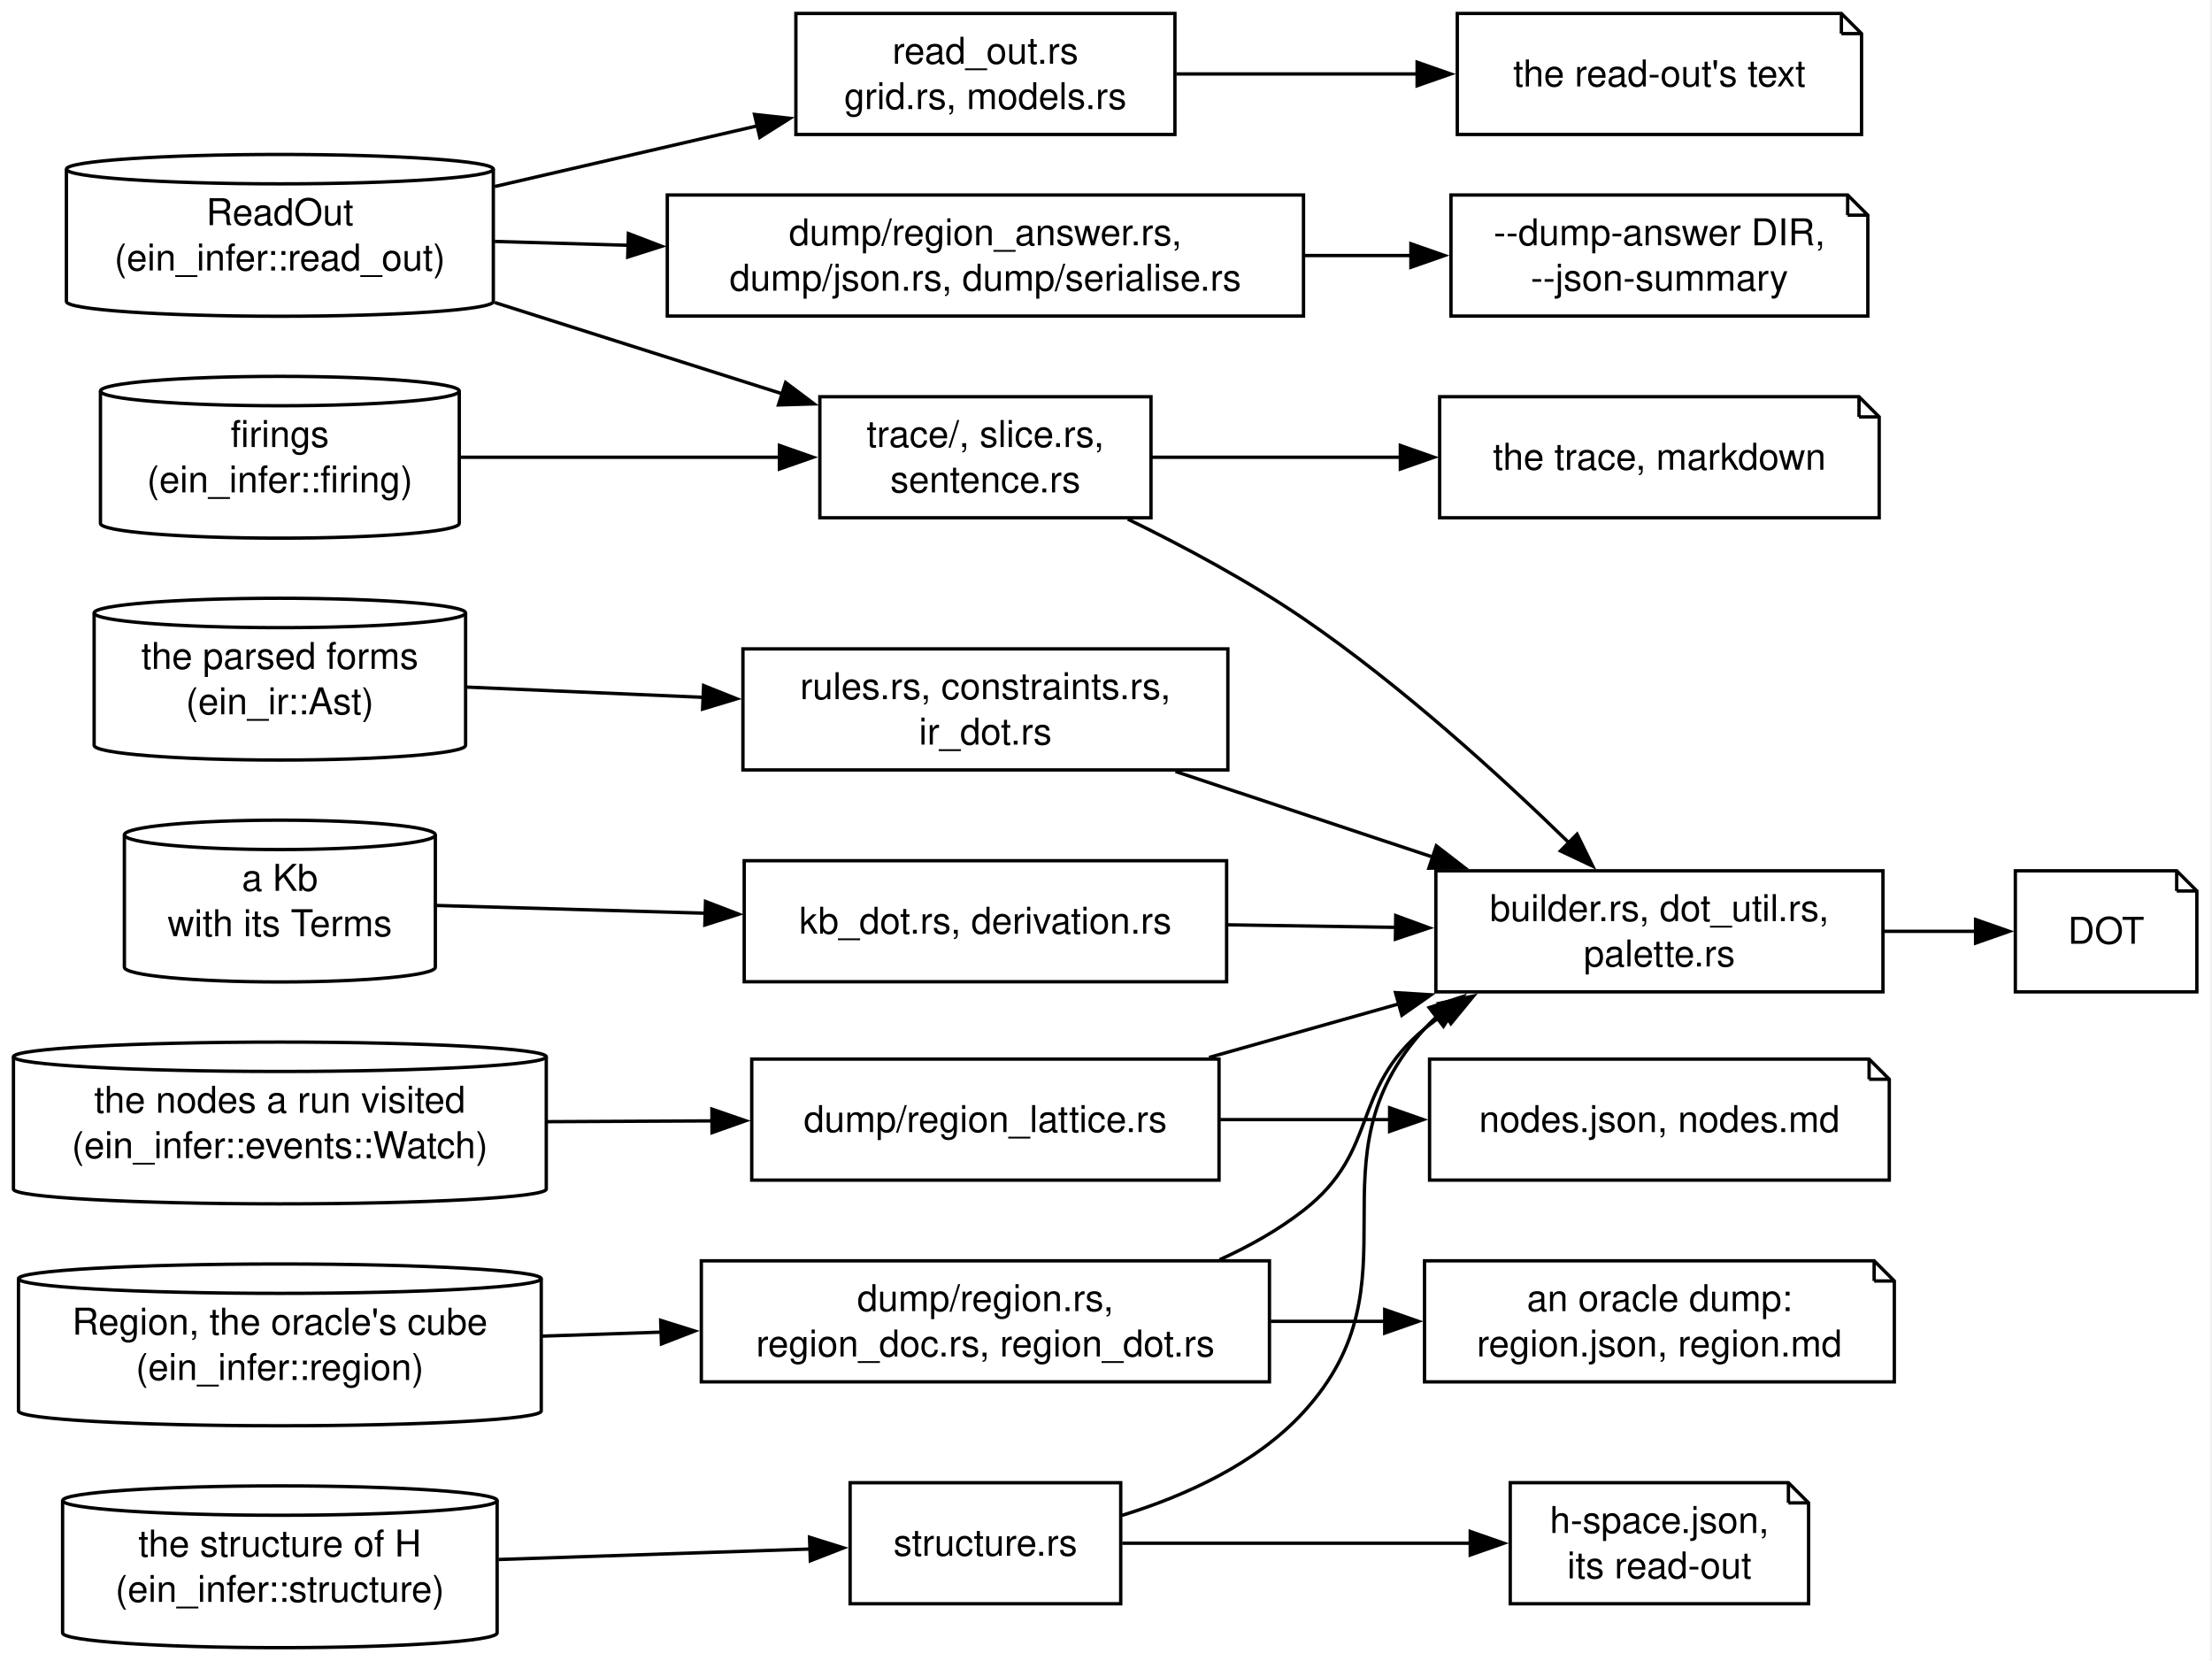
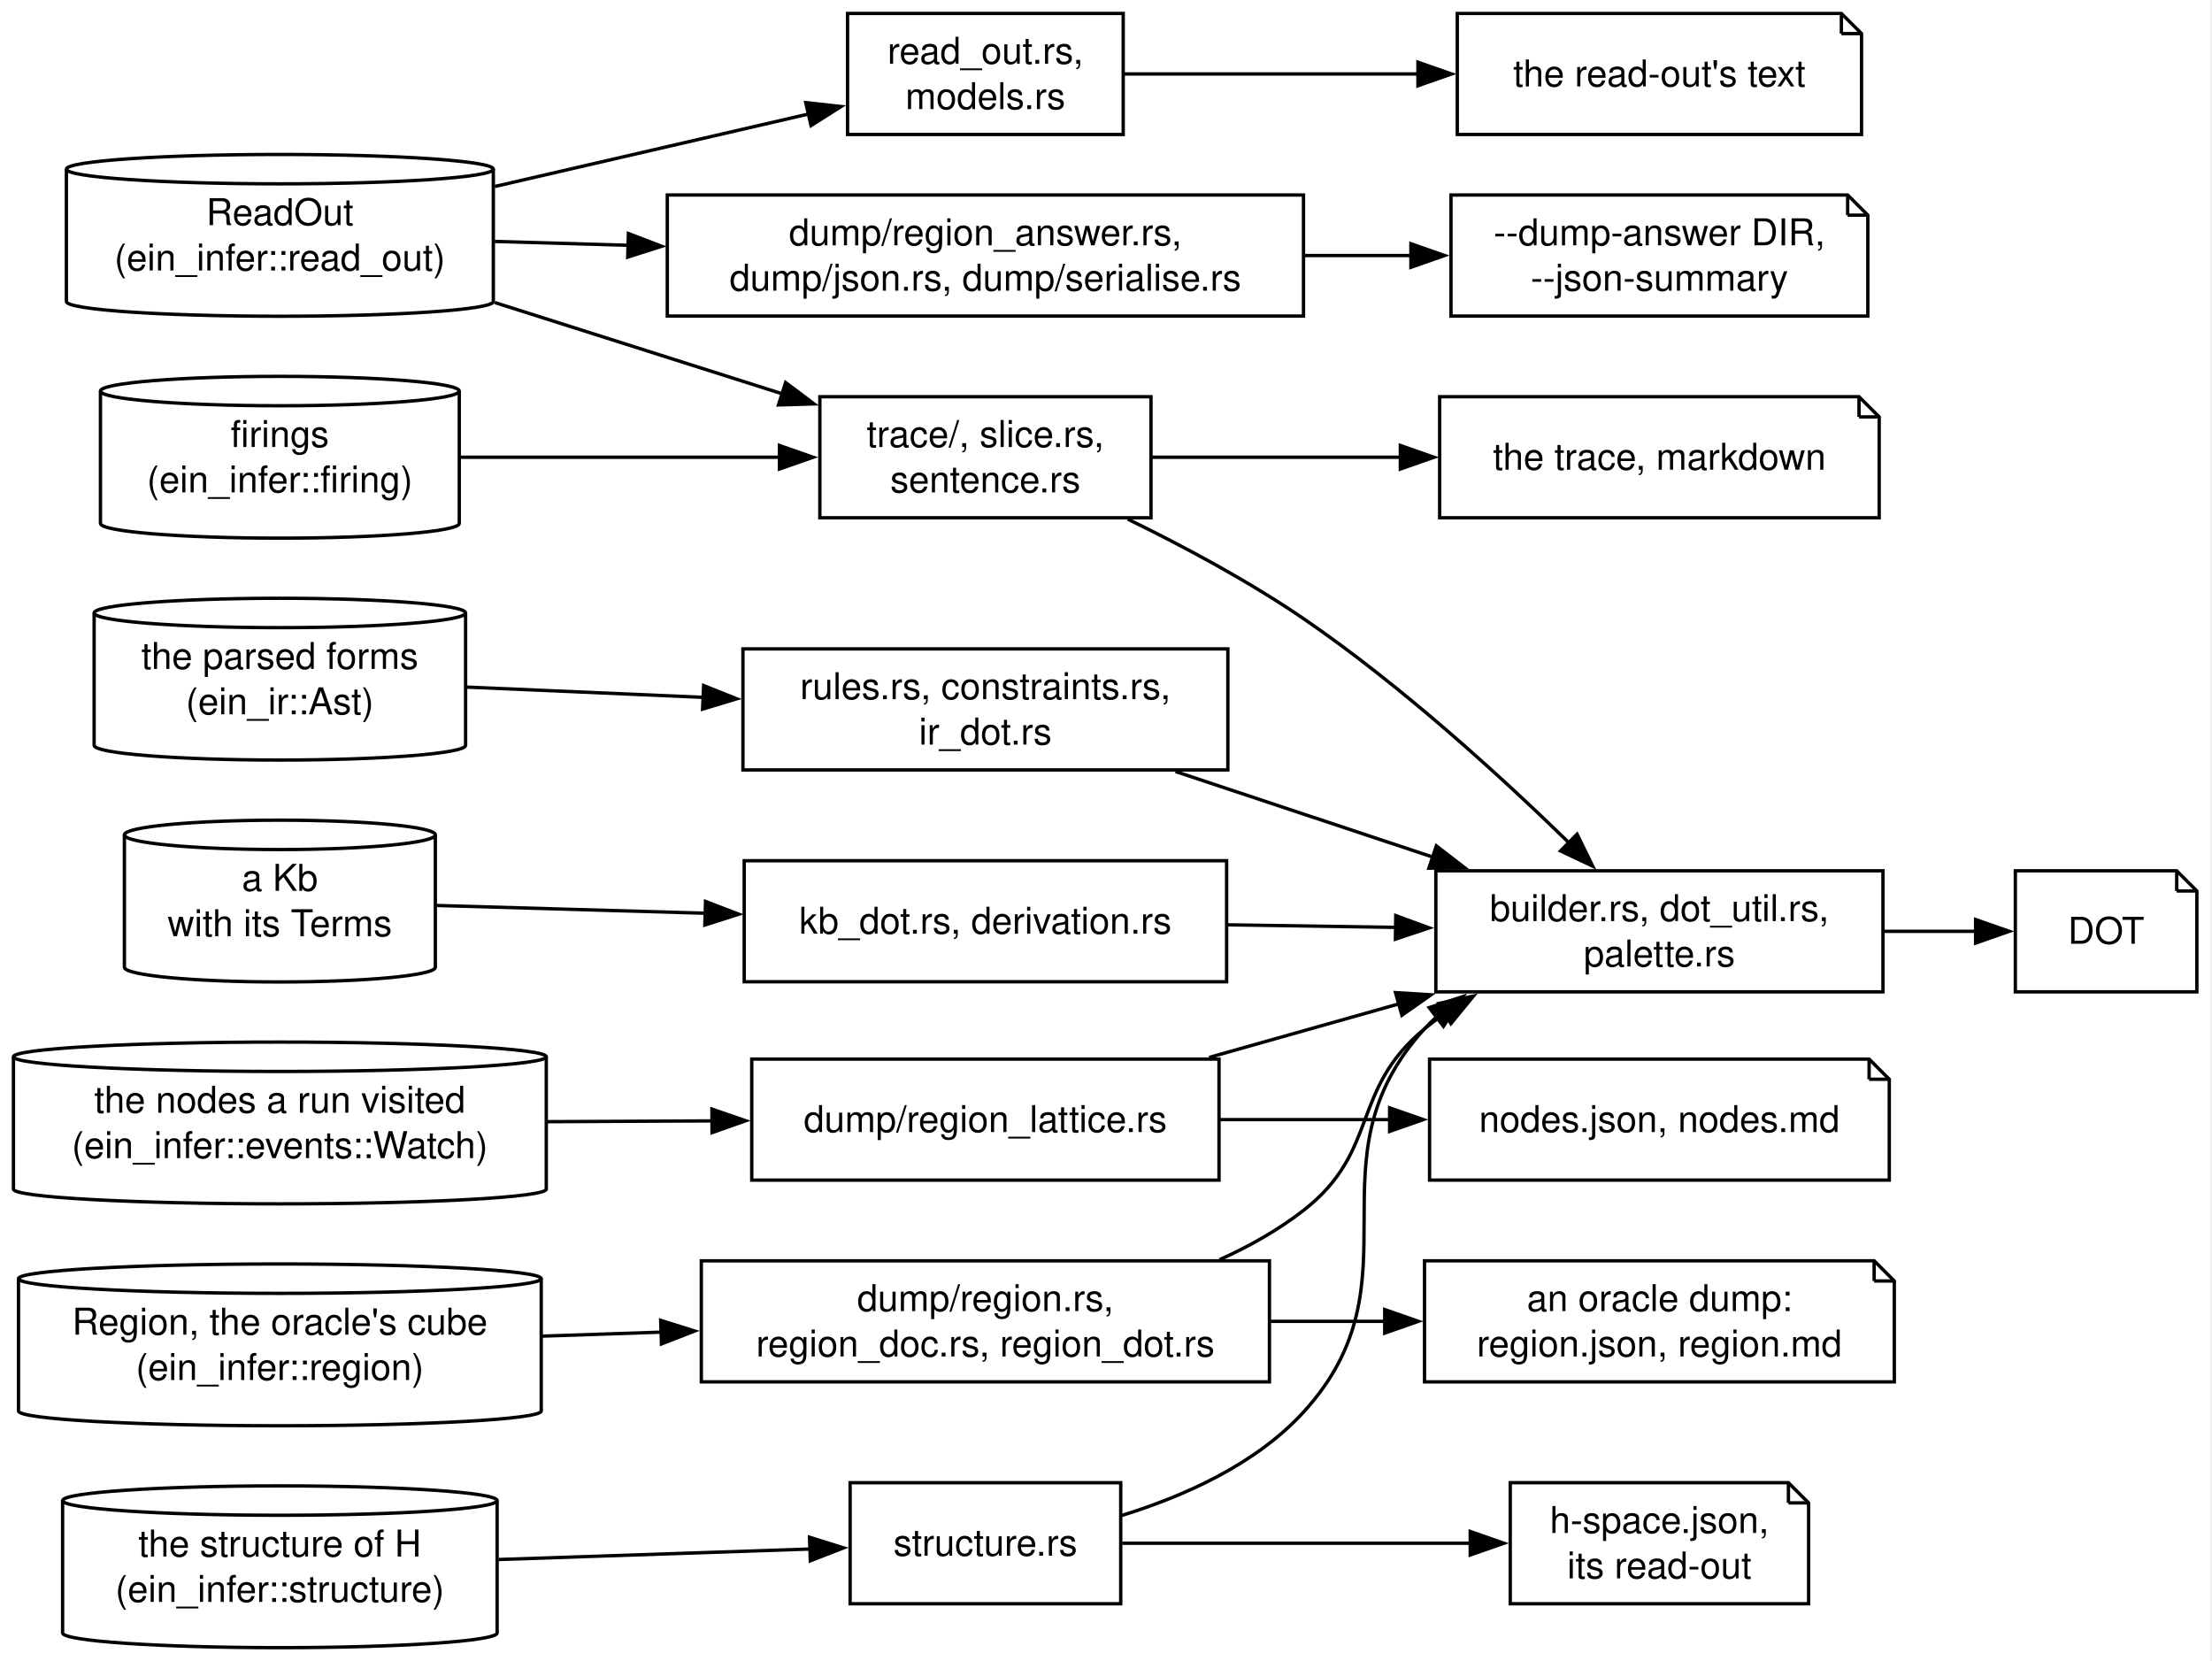
<svg xmlns="http://www.w3.org/2000/svg" width="658pt" height="494pt" viewBox="0.00 0.00 658.00 494.00">
  <g id="graph0" class="graph" transform="scale(1 1) rotate(0) translate(4 490.06)">
    <polygon fill="white" stroke="none" points="-4,4 -4,-490.06 653.5,-490.06 653.5,4 -4,4" />
    <g id="node1" class="node">
      <path fill="none" stroke="black" d="M134.5,-307.75C134.5,-310.16 109.74,-312.12 79.25,-312.12 48.76,-312.12 24,-310.16 24,-307.75 24,-307.75 24,-268.38 24,-268.38 24,-265.96 48.76,-264 79.25,-264 109.74,-264 134.5,-265.96 134.5,-268.38 134.5,-268.38 134.5,-307.75 134.5,-307.75" />
      <path fill="none" stroke="black" d="M134.5,-307.75C134.5,-305.34 109.74,-303.38 79.25,-303.38 48.76,-303.38 24,-305.34 24,-307.75" />
      <text xml:space="preserve" text-anchor="middle" x="79.25" y="-291.11" font-family="Helvetica,sans-Serif" font-size="11.00">the parsed forms</text>
      <text xml:space="preserve" text-anchor="middle" x="79.25" y="-277.61" font-family="Helvetica,sans-Serif" font-size="11.00">(ein_ir::Ast)</text>
    </g>
    <g id="node8" class="node">
      <polygon fill="none" stroke="black" points="361.25,-297.06 217,-297.06 217,-261.06 361.25,-261.06 361.25,-297.06" />
      <text xml:space="preserve" text-anchor="middle" x="289.12" y="-282.11" font-family="Helvetica,sans-Serif" font-size="11.00">rules.rs, constraints.rs,</text>
      <text xml:space="preserve" text-anchor="middle" x="289.12" y="-268.61" font-family="Helvetica,sans-Serif" font-size="11.00">ir_dot.rs</text>
    </g>
    <g id="edge1" class="edge">
      <path fill="none" stroke="black" d="M134.87,-285.7C156.37,-284.77 181.54,-283.68 205.19,-282.65" />
      <polygon fill="black" stroke="black" points="205.31,-286.15 215.15,-282.22 205,-279.16 205.31,-286.15" />
    </g>
    <g id="node2" class="node">
      <path fill="none" stroke="black" d="M125.5,-241.75C125.5,-244.16 104.77,-246.12 79.25,-246.12 53.73,-246.12 33,-244.16 33,-241.75 33,-241.75 33,-202.38 33,-202.38 33,-199.96 53.73,-198 79.25,-198 104.77,-198 125.5,-199.96 125.5,-202.38 125.5,-202.38 125.5,-241.75 125.5,-241.75" />
      <path fill="none" stroke="black" d="M125.5,-241.75C125.5,-239.34 104.77,-237.38 79.25,-237.38 53.73,-237.38 33,-239.34 33,-241.75" />
      <text xml:space="preserve" text-anchor="middle" x="79.25" y="-225.11" font-family="Helvetica,sans-Serif" font-size="11.00">a Kb</text>
      <text xml:space="preserve" text-anchor="middle" x="79.25" y="-211.61" font-family="Helvetica,sans-Serif" font-size="11.00">with its Terms</text>
    </g>
    <g id="node9" class="node">
      <polygon fill="none" stroke="black" points="360.88,-234.06 217.38,-234.06 217.38,-198.06 360.88,-198.06 360.88,-234.06" />
      <text xml:space="preserve" text-anchor="middle" x="289.12" y="-212.36" font-family="Helvetica,sans-Serif" font-size="11.00">kb_dot.rs, derivation.rs</text>
    </g>
    <g id="edge2" class="edge">
      <path fill="none" stroke="black" d="M125.87,-220.75C149.4,-220.07 178.82,-219.22 206.13,-218.43" />
      <polygon fill="black" stroke="black" points="205.87,-221.94 215.76,-218.15 205.67,-214.94 205.87,-221.94" />
    </g>
    <g id="node3" class="node">
      <path fill="none" stroke="black" d="M132.62,-373.75C132.62,-376.16 108.7,-378.12 79.25,-378.12 49.8,-378.12 25.88,-376.16 25.88,-373.75 25.88,-373.75 25.88,-334.38 25.88,-334.38 25.88,-331.96 49.8,-330 79.25,-330 108.7,-330 132.62,-331.96 132.62,-334.38 132.62,-334.38 132.62,-373.75 132.62,-373.75" />
      <path fill="none" stroke="black" d="M132.62,-373.75C132.62,-371.34 108.7,-369.38 79.25,-369.38 49.8,-369.38 25.88,-371.34 25.88,-373.75" />
      <text xml:space="preserve" text-anchor="middle" x="79.25" y="-357.11" font-family="Helvetica,sans-Serif" font-size="11.00">firings</text>
      <text xml:space="preserve" text-anchor="middle" x="79.25" y="-343.61" font-family="Helvetica,sans-Serif" font-size="11.00">(ein_infer::firing)</text>
    </g>
    <g id="node10" class="node">
      <polygon fill="none" stroke="black" points="338.38,-372.06 239.88,-372.06 239.88,-336.06 338.38,-336.06 338.38,-372.06" />
      <text xml:space="preserve" text-anchor="middle" x="289.12" y="-357.11" font-family="Helvetica,sans-Serif" font-size="11.00">trace/, slice.rs,</text>
      <text xml:space="preserve" text-anchor="middle" x="289.12" y="-343.61" font-family="Helvetica,sans-Serif" font-size="11.00">sentence.rs</text>
    </g>
    <g id="edge3" class="edge">
      <path fill="none" stroke="black" d="M132.97,-354.06C161.99,-354.06 198.09,-354.06 228.17,-354.06" />
      <polygon fill="black" stroke="black" points="227.87,-357.56 237.87,-354.06 227.87,-350.56 227.87,-357.56" />
    </g>
    <g id="node4" class="node">
      <path fill="none" stroke="black" d="M142.75,-439.75C142.75,-442.16 114.29,-444.12 79.25,-444.12 44.21,-444.12 15.75,-442.16 15.75,-439.75 15.75,-439.75 15.75,-400.38 15.75,-400.38 15.75,-397.96 44.21,-396 79.25,-396 114.29,-396 142.75,-397.96 142.75,-400.38 142.75,-400.38 142.75,-439.75 142.75,-439.75" />
      <path fill="none" stroke="black" d="M142.75,-439.75C142.75,-437.34 114.29,-435.38 79.25,-435.38 44.21,-435.38 15.75,-437.34 15.75,-439.75" />
      <text xml:space="preserve" text-anchor="middle" x="79.25" y="-423.11" font-family="Helvetica,sans-Serif" font-size="11.00">ReadOut</text>
      <text xml:space="preserve" text-anchor="middle" x="79.25" y="-409.61" font-family="Helvetica,sans-Serif" font-size="11.00">(ein_infer::read_out)</text>
    </g>
    <g id="edge4" class="edge">
      <path fill="none" stroke="black" d="M143.18,-400.08C170.39,-391.44 202.05,-381.39 228.83,-372.89" />
      <polygon fill="black" stroke="black" points="229.69,-376.29 238.16,-369.93 227.57,-369.62 229.69,-376.29" />
    </g>
    <g id="node11" class="node">
-       <polygon fill="none" stroke="black" points="345.5,-486.06 232.75,-486.06 232.75,-450.06 345.5,-450.06 345.5,-486.06" />
-       <text xml:space="preserve" text-anchor="middle" x="289.12" y="-471.11" font-family="Helvetica,sans-Serif" font-size="11.00">read_out.rs</text>
-       <text xml:space="preserve" text-anchor="middle" x="289.12" y="-457.61" font-family="Helvetica,sans-Serif" font-size="11.00">grid.rs, models.rs</text>
+       <polygon fill="none" stroke="black" points="330.12,-486.06 248.12,-486.06 248.12,-450.06 330.12,-450.06 330.12,-486.06" />
+       <text xml:space="preserve" text-anchor="middle" x="289.12" y="-471.11" font-family="Helvetica,sans-Serif" font-size="11.00">read_out.rs,</text>
+       <text xml:space="preserve" text-anchor="middle" x="289.12" y="-457.61" font-family="Helvetica,sans-Serif" font-size="11.00">models.rs</text>
    </g>
    <g id="edge5" class="edge">
-       <path fill="none" stroke="black" d="M143.18,-434.59C167.96,-440.31 196.43,-446.89 221.55,-452.69" />
-       <polygon fill="black" stroke="black" points="220.45,-456.03 230.98,-454.87 222.03,-449.21 220.45,-456.03" />
+       <path fill="none" stroke="black" d="M143.18,-434.59C173.14,-441.51 208.52,-449.68 236.82,-456.22" />
+       <polygon fill="black" stroke="black" points="235.68,-459.54 246.21,-458.38 237.26,-452.72 235.68,-459.54" />
    </g>
    <g id="node12" class="node">
      <polygon fill="none" stroke="black" points="383.75,-432.06 194.5,-432.06 194.5,-396.06 383.75,-396.06 383.75,-432.06" />
      <text xml:space="preserve" text-anchor="middle" x="289.12" y="-417.11" font-family="Helvetica,sans-Serif" font-size="11.00">dump/region_answer.rs,</text>
      <text xml:space="preserve" text-anchor="middle" x="289.12" y="-403.61" font-family="Helvetica,sans-Serif" font-size="11.00">dump/json.rs, dump/serialise.rs</text>
    </g>
    <g id="edge6" class="edge">
      <path fill="none" stroke="black" d="M143.18,-418.25C155.79,-417.88 169.35,-417.49 182.94,-417.1" />
      <polygon fill="black" stroke="black" points="182.93,-420.6 192.83,-416.81 182.73,-413.6 182.93,-420.6" />
    </g>
    <g id="node5" class="node">
      <path fill="none" stroke="black" d="M157,-109.75C157,-112.16 122.15,-114.12 79.25,-114.12 36.35,-114.12 1.5,-112.16 1.5,-109.75 1.5,-109.75 1.5,-70.38 1.5,-70.38 1.5,-67.96 36.35,-66 79.25,-66 122.15,-66 157,-67.96 157,-70.38 157,-70.38 157,-109.75 157,-109.75" />
      <path fill="none" stroke="black" d="M157,-109.75C157,-107.34 122.15,-105.38 79.25,-105.38 36.35,-105.38 1.5,-107.34 1.5,-109.75" />
      <text xml:space="preserve" text-anchor="middle" x="79.25" y="-93.11" font-family="Helvetica,sans-Serif" font-size="11.00">Region, the oracle's cube</text>
      <text xml:space="preserve" text-anchor="middle" x="79.25" y="-79.61" font-family="Helvetica,sans-Serif" font-size="11.00">(ein_infer::region)</text>
    </g>
    <g id="node14" class="node">
      <polygon fill="none" stroke="black" points="373.62,-115.06 204.62,-115.06 204.62,-79.06 373.62,-79.06 373.62,-115.06" />
      <text xml:space="preserve" text-anchor="middle" x="289.12" y="-100.11" font-family="Helvetica,sans-Serif" font-size="11.00">dump/region.rs,</text>
      <text xml:space="preserve" text-anchor="middle" x="289.12" y="-86.61" font-family="Helvetica,sans-Serif" font-size="11.00">region_doc.rs, region_dot.rs</text>
    </g>
    <g id="edge8" class="edge">
      <path fill="none" stroke="black" d="M157.36,-92.66C168.92,-93.05 180.95,-93.45 192.83,-93.85" />
      <polygon fill="black" stroke="black" points="192.53,-97.35 202.64,-94.18 192.77,-90.35 192.53,-97.35" />
    </g>
    <g id="node6" class="node">
      <path fill="none" stroke="black" d="M143.88,-43.75C143.88,-46.16 114.91,-48.12 79.25,-48.12 43.59,-48.12 14.62,-46.16 14.62,-43.75 14.62,-43.75 14.62,-4.38 14.62,-4.38 14.62,-1.96 43.59,0 79.25,0 114.91,0 143.88,-1.96 143.88,-4.38 143.88,-4.38 143.88,-43.75 143.88,-43.75" />
      <path fill="none" stroke="black" d="M143.88,-43.75C143.88,-41.34 114.91,-39.38 79.25,-39.38 43.59,-39.38 14.62,-41.34 14.62,-43.75" />
      <text xml:space="preserve" text-anchor="middle" x="79.25" y="-27.11" font-family="Helvetica,sans-Serif" font-size="11.00">the structure of H</text>
      <text xml:space="preserve" text-anchor="middle" x="79.25" y="-13.61" font-family="Helvetica,sans-Serif" font-size="11.00">(ein_infer::structure)</text>
    </g>
    <g id="node15" class="node">
      <polygon fill="none" stroke="black" points="329.38,-49.06 248.88,-49.06 248.88,-13.06 329.38,-13.06 329.38,-49.06" />
      <text xml:space="preserve" text-anchor="middle" x="289.12" y="-27.36" font-family="Helvetica,sans-Serif" font-size="11.00">structure.rs</text>
    </g>
    <g id="edge9" class="edge">
      <path fill="none" stroke="black" d="M144.32,-26.22C174.2,-27.23 209.26,-28.41 237.29,-29.35" />
      <polygon fill="black" stroke="black" points="236.81,-32.84 246.92,-29.68 237.05,-25.84 236.81,-32.84" />
    </g>
    <g id="node7" class="node">
      <path fill="none" stroke="black" d="M158.5,-175.75C158.5,-178.16 122.98,-180.12 79.25,-180.12 35.52,-180.12 0,-178.16 0,-175.75 0,-175.75 0,-136.38 0,-136.38 0,-133.96 35.52,-132 79.25,-132 122.98,-132 158.5,-133.96 158.5,-136.38 158.5,-136.38 158.5,-175.75 158.5,-175.75" />
      <path fill="none" stroke="black" d="M158.5,-175.75C158.5,-173.34 122.98,-171.38 79.25,-171.38 35.52,-171.38 0,-173.34 0,-175.75" />
      <text xml:space="preserve" text-anchor="middle" x="79.25" y="-159.11" font-family="Helvetica,sans-Serif" font-size="11.00">the nodes a run visited</text>
      <text xml:space="preserve" text-anchor="middle" x="79.25" y="-145.61" font-family="Helvetica,sans-Serif" font-size="11.00">(ein_infer::events::Watch)</text>
    </g>
    <g id="node13" class="node">
      <polygon fill="none" stroke="black" points="358.62,-175.06 219.62,-175.06 219.62,-139.06 358.62,-139.06 358.62,-175.06" />
      <text xml:space="preserve" text-anchor="middle" x="289.12" y="-153.36" font-family="Helvetica,sans-Serif" font-size="11.00">dump/region_lattice.rs</text>
    </g>
    <g id="edge7" class="edge">
      <path fill="none" stroke="black" d="M158.84,-156.44C175,-156.52 192.03,-156.6 208.24,-156.68" />
      <polygon fill="black" stroke="black" points="207.77,-160.18 217.79,-156.72 207.81,-153.18 207.77,-160.18" />
    </g>
    <g id="node16" class="node">
      <polygon fill="none" stroke="black" points="556.12,-231.06 423.12,-231.06 423.12,-195.06 556.12,-195.06 556.12,-231.06" />
      <text xml:space="preserve" text-anchor="middle" x="489.62" y="-216.11" font-family="Helvetica,sans-Serif" font-size="11.00">builder.rs, dot_util.rs,</text>
      <text xml:space="preserve" text-anchor="middle" x="489.62" y="-202.61" font-family="Helvetica,sans-Serif" font-size="11.00">palette.rs</text>
    </g>
    <g id="edge10" class="edge">
      <path fill="none" stroke="black" d="M345.68,-260.59C369.46,-252.68 397.42,-243.39 422.27,-235.12" />
      <polygon fill="black" stroke="black" points="423.26,-238.48 431.64,-232.01 421.05,-231.84 423.26,-238.48" />
    </g>
    <g id="edge11" class="edge">
      <path fill="none" stroke="black" d="M361.23,-214.99C377.5,-214.74 394.87,-214.48 411.38,-214.23" />
      <polygon fill="black" stroke="black" points="411.19,-217.73 421.14,-214.08 411.09,-210.73 411.19,-217.73" />
    </g>
    <g id="edge12" class="edge">
      <path fill="none" stroke="black" d="M331.49,-335.65C348.26,-327.48 367.46,-317.19 383.75,-306.06 412.76,-286.24 442.4,-259.19 462.74,-239.38" />
      <polygon fill="black" stroke="black" points="465.12,-241.95 469.78,-232.44 460.2,-236.97 465.12,-241.95" />
    </g>
    <g id="node18" class="node">
      <polygon fill="none" stroke="black" points="549,-372.06 424.25,-372.06 424.25,-336.06 555,-336.06 555,-366.06 549,-372.06" />
      <polyline fill="none" stroke="black" points="549,-372.06 549,-366.06" />
      <polyline fill="none" stroke="black" points="555,-366.06 549,-366.06" />
      <text xml:space="preserve" text-anchor="middle" x="489.62" y="-350.36" font-family="Helvetica,sans-Serif" font-size="11.00">the trace, markdown</text>
    </g>
    <g id="edge17" class="edge">
      <path fill="none" stroke="black" d="M338.68,-354.06C360.98,-354.06 387.94,-354.06 412.82,-354.06" />
      <polygon fill="black" stroke="black" points="412.56,-357.56 422.56,-354.06 412.56,-350.56 412.56,-357.56" />
    </g>
    <g id="node19" class="node">
      <polygon fill="none" stroke="black" points="543.75,-486.06 429.5,-486.06 429.5,-450.06 549.75,-450.06 549.75,-480.06 543.75,-486.06" />
      <polyline fill="none" stroke="black" points="543.75,-486.06 543.75,-480.06" />
      <polyline fill="none" stroke="black" points="549.75,-480.06 543.75,-480.06" />
      <text xml:space="preserve" text-anchor="middle" x="489.62" y="-464.36" font-family="Helvetica,sans-Serif" font-size="11.00">the read-out's text</text>
    </g>
    <g id="edge18" class="edge">
-       <path fill="none" stroke="black" d="M345.95,-468.06C368.22,-468.06 394.12,-468.06 417.7,-468.06" />
-       <polygon fill="black" stroke="black" points="417.55,-471.56 427.55,-468.06 417.55,-464.56 417.55,-471.56" />
+       <path fill="none" stroke="black" d="M330.29,-468.06C355.4,-468.06 388.43,-468.06 417.82,-468.06" />
+       <polygon fill="black" stroke="black" points="417.79,-471.56 427.79,-468.06 417.79,-464.56 417.79,-471.56" />
    </g>
    <g id="node20" class="node">
      <polygon fill="none" stroke="black" points="545.62,-432.06 427.62,-432.06 427.62,-396.06 551.62,-396.06 551.62,-426.06 545.62,-432.06" />
      <polyline fill="none" stroke="black" points="545.62,-432.06 545.62,-426.06" />
      <polyline fill="none" stroke="black" points="551.62,-426.06 545.62,-426.06" />
      <text xml:space="preserve" text-anchor="middle" x="489.62" y="-417.11" font-family="Helvetica,sans-Serif" font-size="11.00">--dump-answer DIR,</text>
      <text xml:space="preserve" text-anchor="middle" x="489.62" y="-403.61" font-family="Helvetica,sans-Serif" font-size="11.00">--json-summary</text>
    </g>
    <g id="edge19" class="edge">
      <path fill="none" stroke="black" d="M384.14,-414.06C394.77,-414.06 405.48,-414.06 415.78,-414.06" />
      <polygon fill="black" stroke="black" points="415.7,-417.56 425.7,-414.06 415.7,-410.56 415.7,-417.56" />
    </g>
    <g id="edge13" class="edge">
      <path fill="none" stroke="black" d="M355.67,-175.55C373.8,-180.67 393.62,-186.26 412.3,-191.53" />
      <polygon fill="black" stroke="black" points="411.12,-194.83 421.69,-194.18 413.02,-188.1 411.12,-194.83" />
    </g>
    <g id="node21" class="node">
      <polygon fill="none" stroke="black" points="552,-175.06 421.25,-175.06 421.25,-139.06 558,-139.06 558,-169.06 552,-175.06" />
      <polyline fill="none" stroke="black" points="552,-175.06 552,-169.06" />
      <polyline fill="none" stroke="black" points="558,-169.06 552,-169.06" />
      <text xml:space="preserve" text-anchor="middle" x="489.62" y="-153.36" font-family="Helvetica,sans-Serif" font-size="11.00">nodes.json, nodes.md</text>
    </g>
    <g id="edge20" class="edge">
      <path fill="none" stroke="black" d="M358.99,-157.06C375.28,-157.06 392.77,-157.06 409.47,-157.06" />
      <polygon fill="black" stroke="black" points="409.37,-160.56 419.37,-157.06 409.37,-153.56 409.37,-160.56" />
    </g>
    <g id="edge14" class="edge">
      <path fill="none" stroke="black" d="M358.8,-115.39C367.68,-119.4 376.27,-124.24 383.75,-130.06 406.52,-147.77 397.52,-165.69 419.75,-184.06 421.7,-185.67 423.75,-187.21 425.88,-188.67" />
      <polygon fill="black" stroke="black" points="423.96,-191.6 434.32,-193.81 427.6,-185.62 423.96,-191.6" />
    </g>
    <g id="node22" class="node">
      <polygon fill="none" stroke="black" points="553.5,-115.06 419.75,-115.06 419.75,-79.06 559.5,-79.06 559.5,-109.06 553.5,-115.06" />
      <polyline fill="none" stroke="black" points="553.5,-115.06 553.5,-109.06" />
      <polyline fill="none" stroke="black" points="559.5,-109.06 553.5,-109.06" />
      <text xml:space="preserve" text-anchor="middle" x="489.62" y="-100.11" font-family="Helvetica,sans-Serif" font-size="11.00">an oracle dump:</text>
      <text xml:space="preserve" text-anchor="middle" x="489.62" y="-86.61" font-family="Helvetica,sans-Serif" font-size="11.00">region.json, region.md</text>
    </g>
    <g id="edge21" class="edge">
      <path fill="none" stroke="black" d="M374.02,-97.06C385.25,-97.06 396.75,-97.06 407.92,-97.06" />
      <polygon fill="black" stroke="black" points="407.91,-100.56 417.91,-97.06 407.91,-93.56 407.91,-100.56" />
    </g>
    <g id="edge15" class="edge">
      <path fill="none" stroke="black" d="M329.71,-39.33C348.38,-45.09 369.61,-54.6 383.75,-70.06 419.62,-109.26 383.96,-144.79 419.75,-184.06 420.9,-185.32 422.11,-186.53 423.37,-187.68" />
      <polygon fill="black" stroke="black" points="421.13,-190.37 431.2,-193.67 425.38,-184.81 421.13,-190.37" />
    </g>
    <g id="node23" class="node">
      <polygon fill="none" stroke="black" points="528,-49.06 445.25,-49.06 445.25,-13.06 534,-13.06 534,-43.06 528,-49.06" />
      <polyline fill="none" stroke="black" points="528,-49.06 528,-43.06" />
      <polyline fill="none" stroke="black" points="534,-43.06 528,-43.06" />
      <text xml:space="preserve" text-anchor="middle" x="489.62" y="-34.11" font-family="Helvetica,sans-Serif" font-size="11.00">h-space.json,</text>
      <text xml:space="preserve" text-anchor="middle" x="489.62" y="-20.61" font-family="Helvetica,sans-Serif" font-size="11.00">its read-out</text>
    </g>
    <g id="edge22" class="edge">
      <path fill="none" stroke="black" d="M329.82,-31.06C359.57,-31.06 400.66,-31.06 433.59,-31.06" />
      <polygon fill="black" stroke="black" points="433.35,-34.56 443.35,-31.06 433.35,-27.56 433.35,-34.56" />
    </g>
    <g id="node17" class="node">
      <polygon fill="none" stroke="black" points="643.5,-231.06 595.5,-231.06 595.5,-195.06 649.5,-195.06 649.5,-225.06 643.5,-231.06" />
      <polyline fill="none" stroke="black" points="643.5,-231.06 643.5,-225.06" />
      <polyline fill="none" stroke="black" points="649.5,-225.06 643.5,-225.06" />
      <text xml:space="preserve" text-anchor="middle" x="622.5" y="-209.36" font-family="Helvetica,sans-Serif" font-size="11.00">DOT</text>
    </g>
    <g id="edge16" class="edge">
      <path fill="none" stroke="black" d="M556.45,-213.06C565.79,-213.06 575.13,-213.06 583.69,-213.06" />
      <polygon fill="black" stroke="black" points="583.68,-216.56 593.68,-213.06 583.68,-209.56 583.68,-216.56" />
    </g>
  </g>
</svg>
